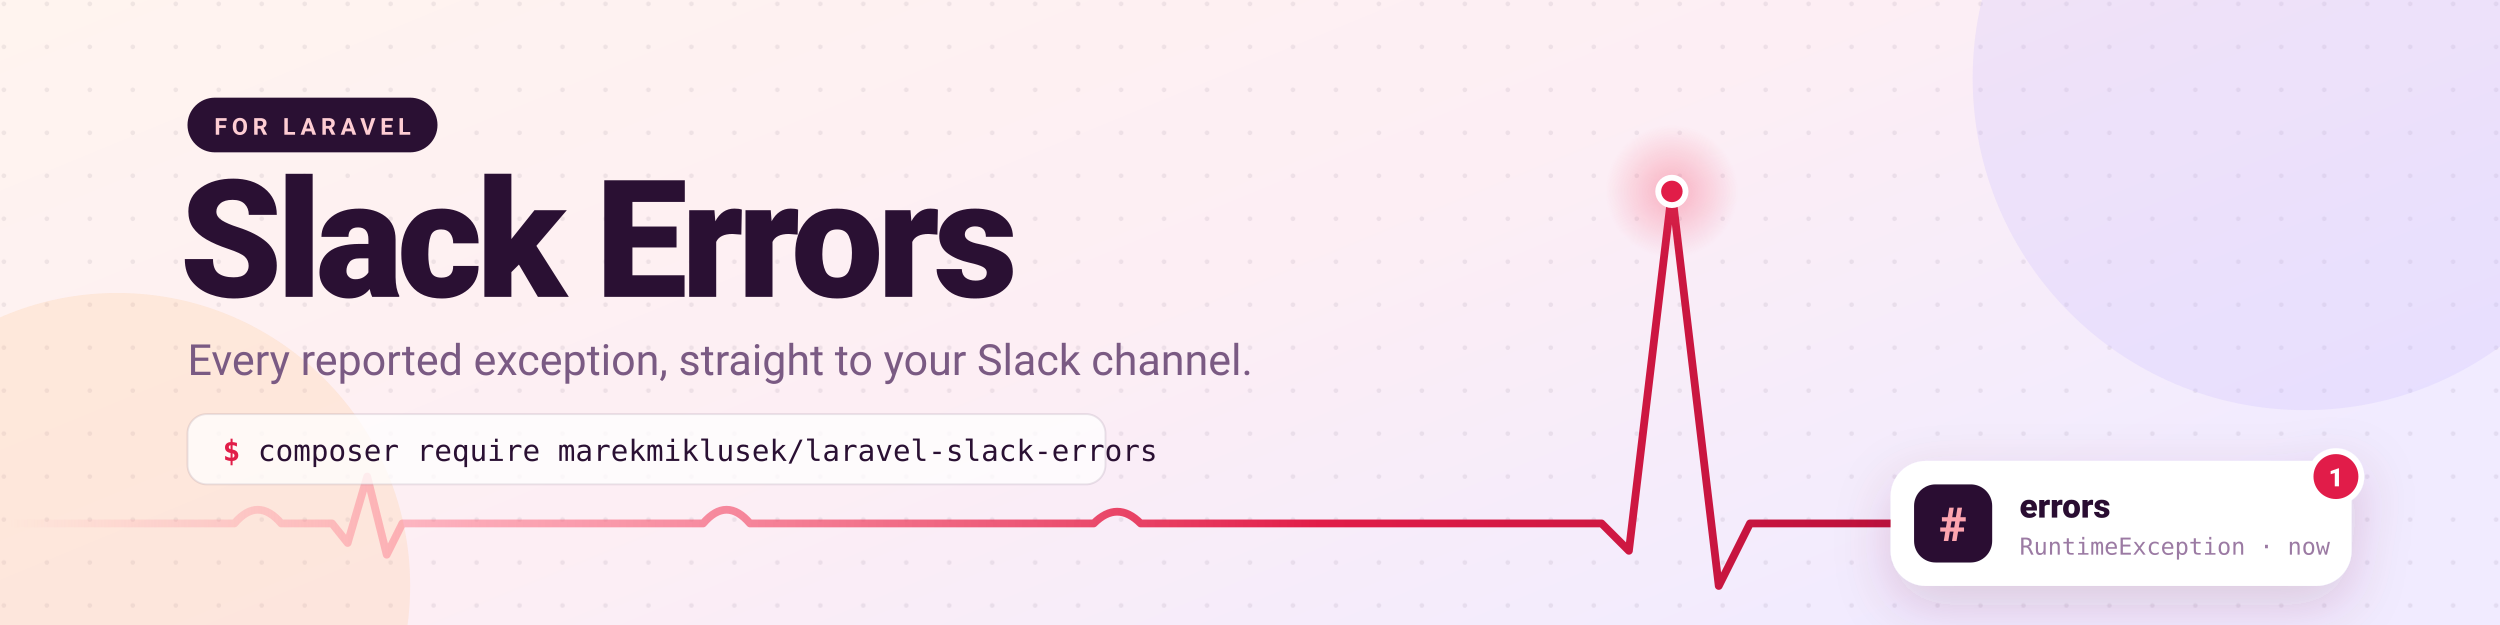
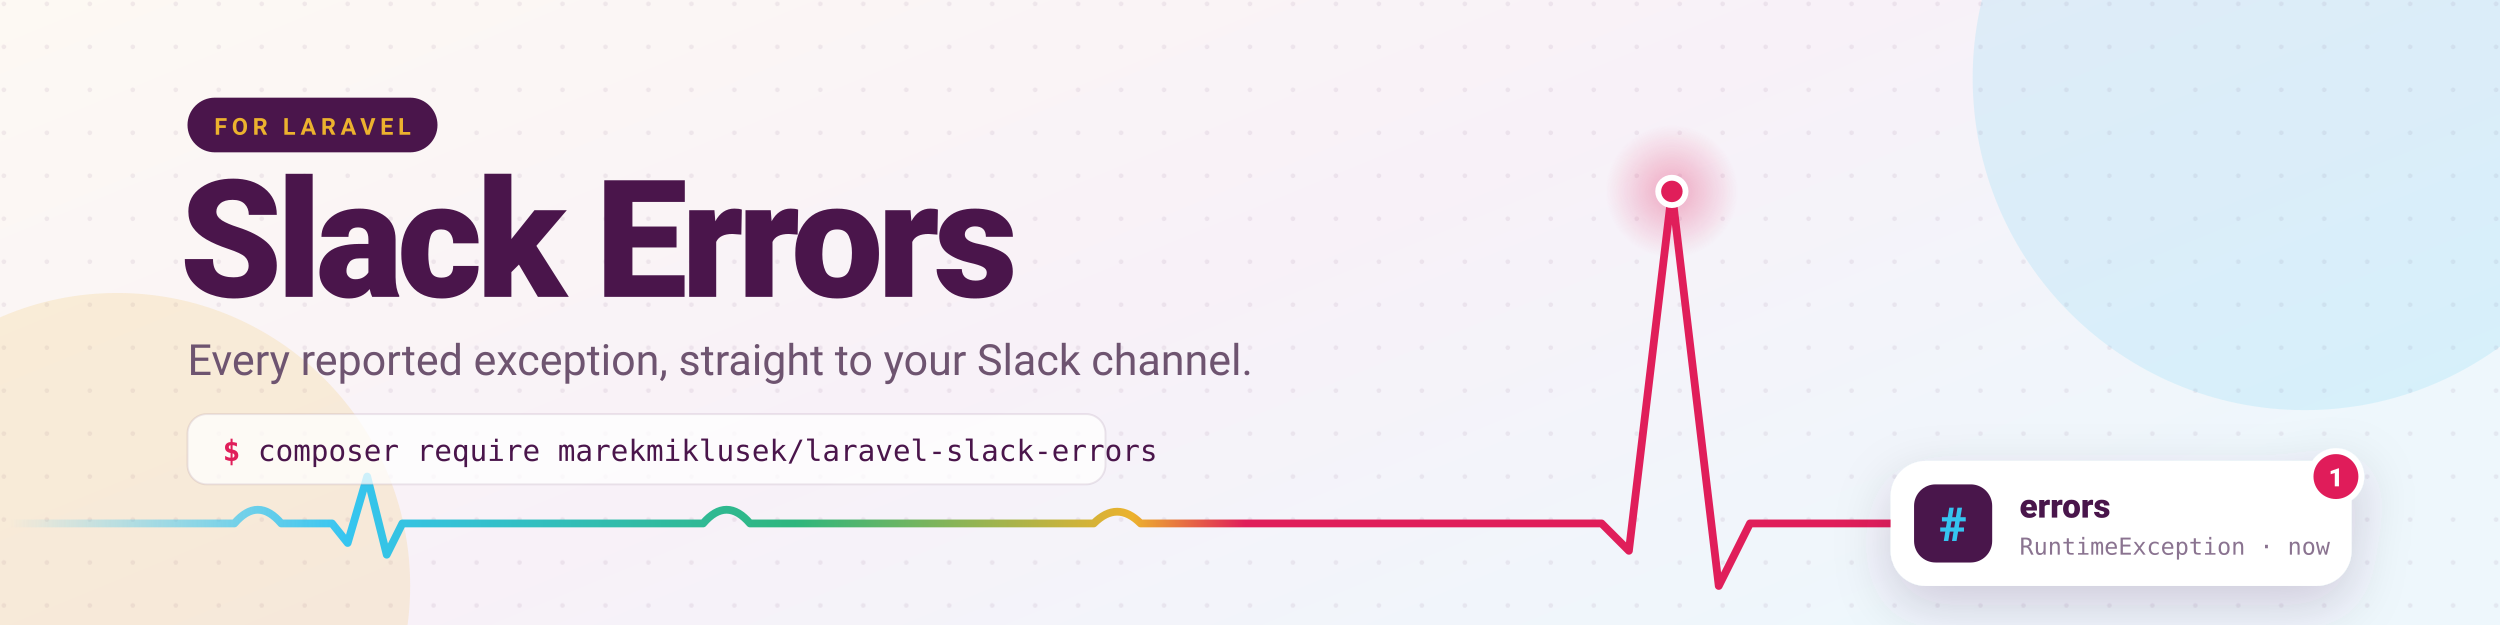
<svg xmlns="http://www.w3.org/2000/svg" viewBox="0 0 1280 320" width="1280" height="320" role="img" aria-label="Laravel Slack Errors">
  <defs>
    <linearGradient id="bg" x1="0" y1="0" x2="1" y2="0.6">
-       <stop offset="0%" stop-color="#fff4ef" />
-       <stop offset="55%" stop-color="#fdeef4" />
-       <stop offset="100%" stop-color="#f1ebff" />
+       <stop offset="0%" stop-color="#fdf9f3" />
+       <stop offset="55%" stop-color="#f8f1f8" />
+       <stop offset="100%" stop-color="#eef7fc" />
    </linearGradient>
    <pattern id="dots" width="22" height="22" patternUnits="userSpaceOnUse">
-       <circle cx="2" cy="2" r="1.2" fill="#2a1033" fill-opacity="0.07" />
+       <circle cx="2" cy="2" r="1.2" fill="#4A154B" fill-opacity="0.07" />
    </pattern>
    <linearGradient id="pulse" x1="0" y1="0" x2="1" y2="0">
-       <stop offset="0%" stop-color="#fb7185" stop-opacity="0" />
-       <stop offset="25%" stop-color="#fb7185" stop-opacity="0.55" />
-       <stop offset="70%" stop-color="#e11d48" />
-       <stop offset="100%" stop-color="#be123c" />
+       <stop offset="0%" stop-color="#36C5F0" stop-opacity="0" />
+       <stop offset="18%" stop-color="#36C5F0" />
+       <stop offset="42%" stop-color="#2EB67D" />
+       <stop offset="60%" stop-color="#ECB22E" />
+       <stop offset="66%" stop-color="#E01E5A" />
+       <stop offset="100%" stop-color="#E01E5A" />
    </linearGradient>
    <radialGradient id="halo" cx="0.5" cy="0.5" r="0.5">
-       <stop offset="0%" stop-color="#f43f5e" stop-opacity="0.35" />
-       <stop offset="100%" stop-color="#f43f5e" stop-opacity="0" />
+       <stop offset="0%" stop-color="#E01E5A" stop-opacity="0.35" />
+       <stop offset="100%" stop-color="#E01E5A" stop-opacity="0" />
    </radialGradient>
    <filter id="soft" x="-30%" y="-60%" width="160%" height="220%">
-       <feDropShadow dx="0" dy="10" stdDeviation="14" flood-color="#7c2d52" flood-opacity="0.18" />
+       <feDropShadow dx="0" dy="10" stdDeviation="14" flood-color="#4A154B" flood-opacity="0.18" />
    </filter>
  </defs>
  <rect width="1280" height="320" fill="url(#bg)" />
  <rect width="1280" height="320" fill="url(#dots)" />
-   <circle cx="1180" cy="40" r="170" fill="#c4b5fd" opacity="0.22" />
-   <circle cx="60" cy="300" r="150" fill="#fdba74" opacity="0.18" />
+   <circle cx="1180" cy="40" r="170" fill="#36C5F0" opacity="0.13" />
+   <circle cx="60" cy="300" r="150" fill="#ECB22E" opacity="0.15" />
  <path d="M0 268 H120 q12 -14 24 0 H170 l8 10 l10 -34 l10 40 l8 -16 H360 q12 -14 24 0 H560 q12 -12 24 0 H820 l14 14 l22 -184 l24 202 l16 -32 H968" fill="none" stroke="url(#pulse)" stroke-width="4" stroke-linecap="round" stroke-linejoin="round" />
  <circle cx="856" cy="98" r="34" fill="url(#halo)" />
-   <circle cx="856" cy="98" r="7" fill="#e11d48" stroke="#ffffff" stroke-width="3" />
+   <circle cx="856" cy="98" r="7" fill="#E01E5A" stroke="#ffffff" stroke-width="3" />
  <g transform="translate(96 0)" font-family="ui-sans-serif, -apple-system, 'Segoe UI', Roboto, Helvetica, Arial, sans-serif">
-     <rect x="0" y="50" width="128" height="28" rx="14" fill="#2a1033" />
-     <text x="64" y="69" text-anchor="middle" font-size="12" font-weight="700" fill="#fecdd3" letter-spacing="2.4">FOR LARAVEL</text>
-     <text x="-4" y="152" font-size="84" font-weight="800" fill="#2a1033" letter-spacing="-3">Slack Errors</text>
-     <text x="0" y="192" font-size="22" fill="#7a5a83">Every reported exception, straight to your Slack channel.</text>
+     <rect x="0" y="50" width="128" height="28" rx="14" fill="#4A154B" />
+     <text x="64" y="69" text-anchor="middle" font-size="12" font-weight="700" fill="#ECB22E" letter-spacing="2.4">FOR LARAVEL</text>
+     <text x="-4" y="152" font-size="84" font-weight="800" fill="#4A154B" letter-spacing="-3">Slack Errors</text>
+     <text x="0" y="192" font-size="22" fill="#6e5470">Every reported exception, straight to your Slack channel.</text>
    <g transform="translate(0 212)">
-       <rect x="0" y="0" width="470" height="36" rx="10" fill="#ffffff" fill-opacity="0.75" stroke="#2a1033" stroke-opacity="0.10" />
-       <text x="18" y="24" font-family="ui-monospace, SFMono-Regular, 'SF Mono', Menlo, Consolas, monospace" font-size="15" fill="#2a1033">
-         <tspan fill="#e11d48" font-weight="700">$</tspan> composer require marekmiklusek/laravel-slack-errors</text>
+       <rect x="0" y="0" width="470" height="36" rx="10" fill="#ffffff" fill-opacity="0.75" stroke="#4A154B" stroke-opacity="0.10" />
+       <text x="18" y="24" font-family="ui-monospace, SFMono-Regular, 'SF Mono', Menlo, Consolas, monospace" font-size="15" fill="#4A154B">
+         <tspan fill="#E01E5A" font-weight="700">$</tspan> composer require marekmiklusek/laravel-slack-errors</text>
    </g>
  </g>
  <g transform="translate(968 236)" filter="url(#soft)" font-family="ui-sans-serif, -apple-system, 'Segoe UI', Roboto, Helvetica, Arial, sans-serif">
    <rect x="0" y="0" width="236" height="64" rx="18" fill="#ffffff" />
-     <rect x="12" y="12" width="40" height="40" rx="11" fill="#2a1033" />
-     <text x="32" y="41" text-anchor="middle" font-size="24" font-weight="800" fill="#fda4af">#</text>
-     <text x="66" y="29" font-size="17" font-weight="800" fill="#2a1033">errors</text>
-     <text x="66" y="48" font-family="ui-monospace, SFMono-Regular, 'SF Mono', Menlo, Consolas, monospace" font-size="12" fill="#9b7aa3">RuntimeException · now</text>
-     <circle cx="228" cy="8" r="13" fill="#e11d48" stroke="#ffffff" stroke-width="3" />
+     <rect x="12" y="12" width="40" height="40" rx="11" fill="#4A154B" />
+     <text x="32" y="41" text-anchor="middle" font-size="24" font-weight="800" fill="#36C5F0">#</text>
+     <text x="66" y="29" font-size="17" font-weight="800" fill="#4A154B">errors</text>
+     <text x="66" y="48" font-family="ui-monospace, SFMono-Regular, 'SF Mono', Menlo, Consolas, monospace" font-size="12" fill="#8a7390">RuntimeException · now</text>
+     <circle cx="228" cy="8" r="13" fill="#E01E5A" stroke="#ffffff" stroke-width="3" />
    <text x="228" y="13" text-anchor="middle" font-size="13" font-weight="800" fill="#ffffff">1</text>
  </g>
</svg>
